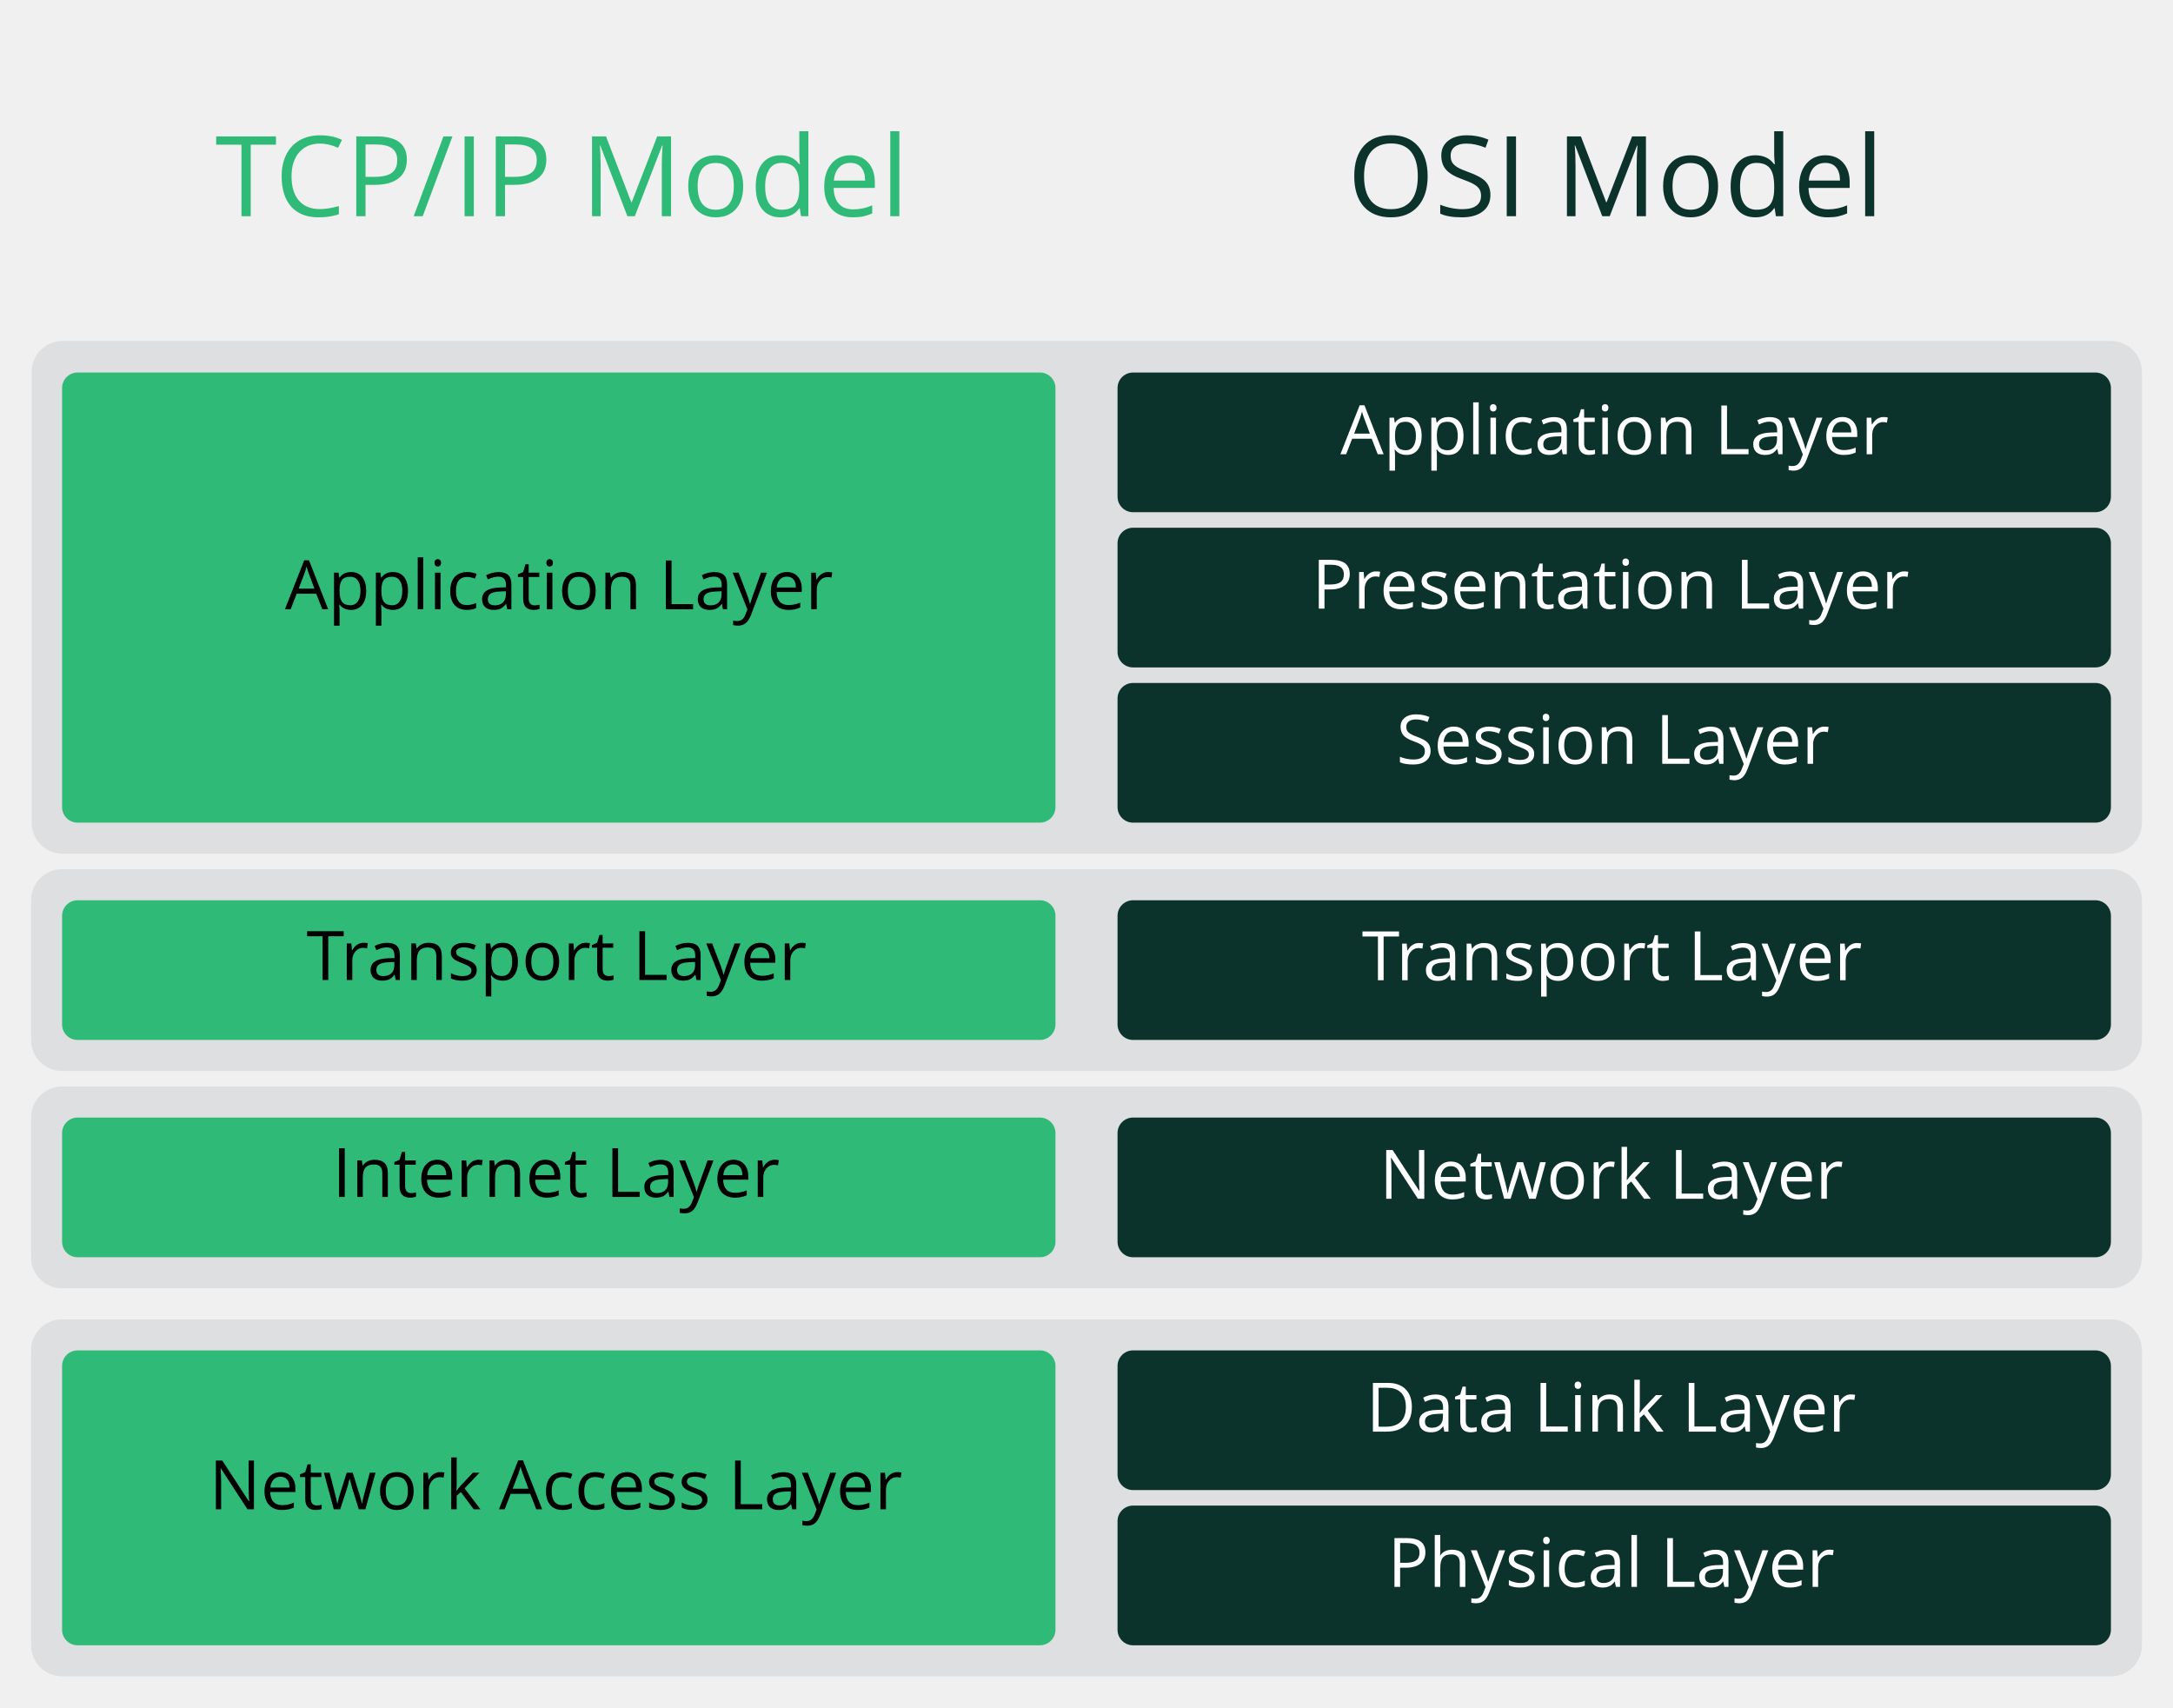
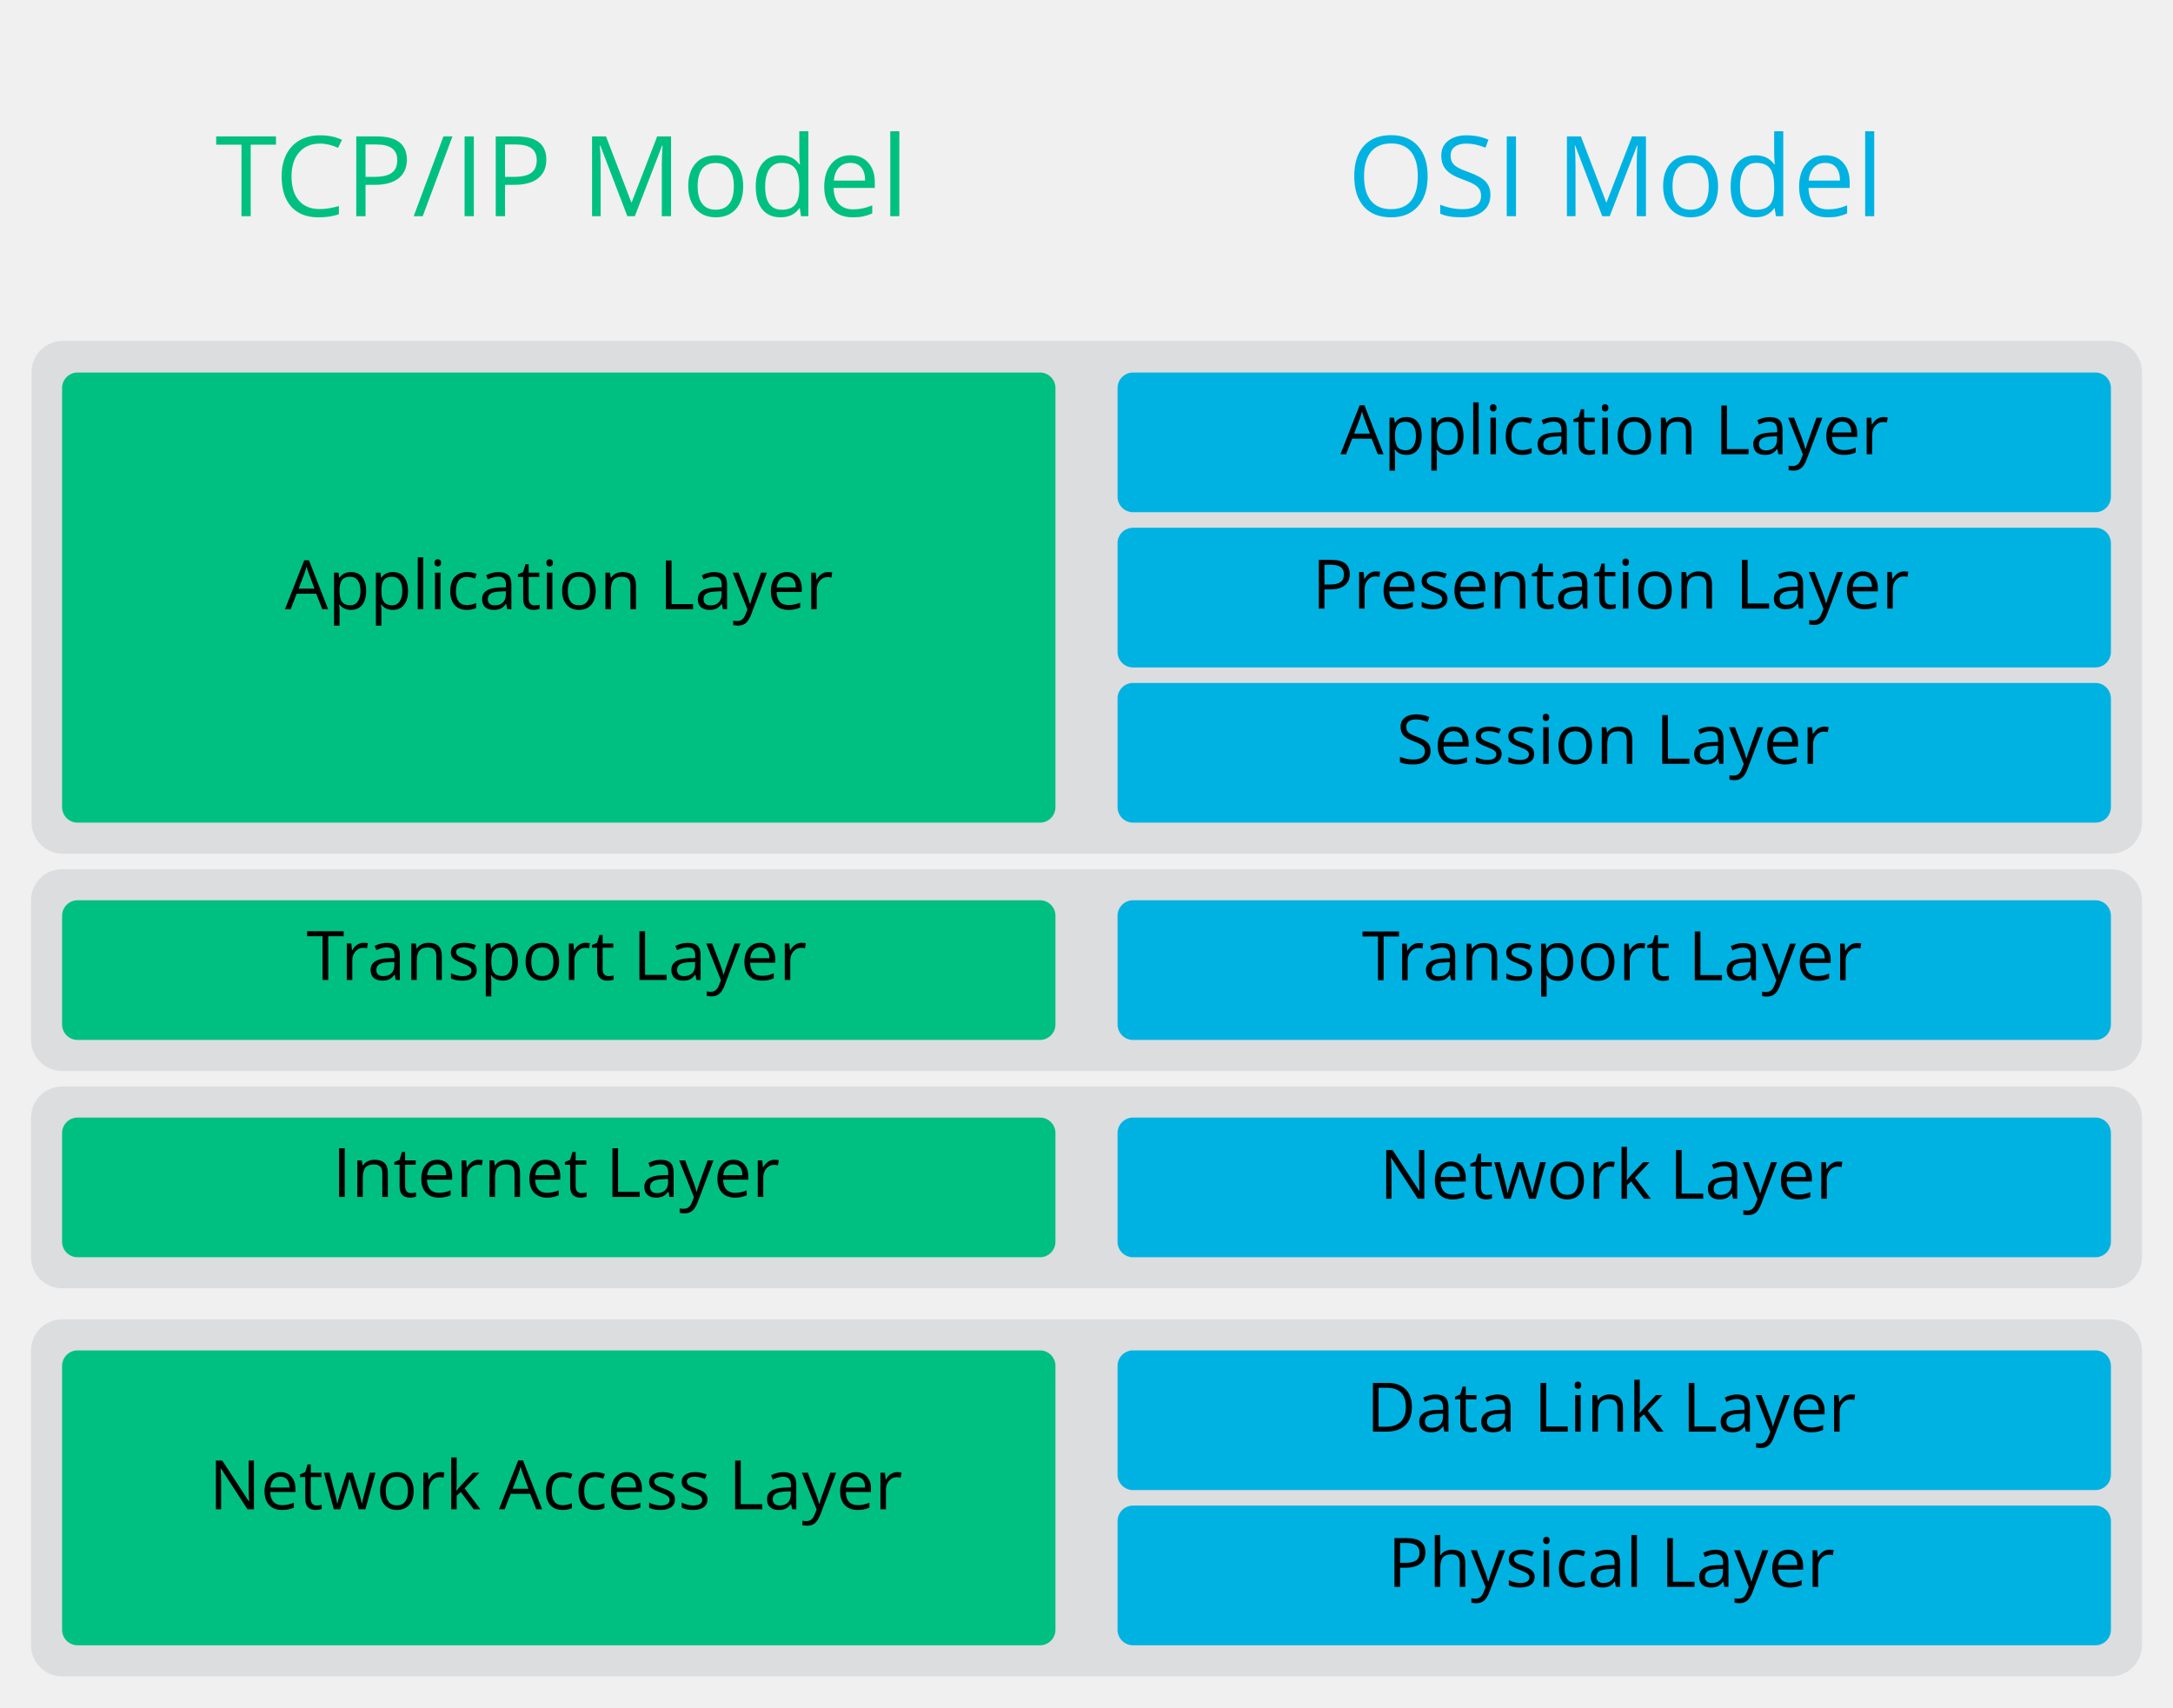
<svg xmlns="http://www.w3.org/2000/svg" id="svg2" height="550" width="700" version="1.2">
  <defs id="defs4" />
-   <rect width="679.813" height="165.175" rx="10" x="10.187" y="109.825" id="rect6978-9-64-0-1-4-0-6-1" style="color:#000000;display:inline;overflow:visible;visibility:visible;fill:#dedfe0;fill-opacity:1;fill-rule:nonzero;stroke:none;stroke-width:1;marker:none;enable-background:accumulate" ry="10" />
-   <rect width="320" height="145" rx="5" ry="5" x="20" y="120" id="rect6978-9-9-5-0-1-7" style="color:#000000;display:inline;overflow:visible;visibility:visible;fill:#30ba78;fill-opacity:1;fill-rule:nonzero;stroke:none;stroke-width:1;marker:none;enable-background:accumulate" />
-   <rect width="320" height="45" rx="5" ry="5" x="360" y="120" id="rect6978-9-9-5-0-1-7-7" style="color:#000000;display:inline;overflow:visible;visibility:visible;fill:#0c322c;fill-opacity:1;fill-rule:nonzero;stroke:none;stroke-width:1;marker:none;enable-background:accumulate" />
-   <rect width="320" height="45" rx="5" ry="5" x="360" y="170" id="rect6978-9-9-5-0-1-7-7-9" style="color:#000000;display:inline;overflow:visible;visibility:visible;fill:#0c322c;fill-opacity:1;fill-rule:nonzero;stroke:none;stroke-width:1;marker:none;enable-background:accumulate" />
-   <rect width="320" height="45" rx="5" ry="5" x="360" y="220" id="rect6978-9-9-5-0-1-7-7-9-6" style="color:#000000;display:inline;overflow:visible;visibility:visible;fill:#0c322c;fill-opacity:1;fill-rule:nonzero;stroke:none;stroke-width:1;marker:none;enable-background:accumulate" />
-   <rect width="680" height="65" rx="10.001" x="10" y="280" id="rect6978-9-64-0-1-4-0-6-1-9" style="color:#000000;display:inline;overflow:visible;visibility:visible;fill:#dedfe0;fill-opacity:1;fill-rule:nonzero;stroke:none;stroke-width:1;marker:none;enable-background:accumulate" ry="10" />
-   <rect width="320" height="45" rx="5" ry="5" x="20" y="290" id="rect6978-9-9-5-0-1-7-7-9-6-2" style="color:#000000;display:inline;overflow:visible;visibility:visible;fill:#30ba78;fill-opacity:1;fill-rule:nonzero;stroke:none;stroke-width:1;marker:none;enable-background:accumulate" />
-   <rect width="320" height="45" rx="5" ry="5" x="360" y="290" id="rect6978-9-9-5-0-1-7-7-9-6-0" style="color:#000000;display:inline;overflow:visible;visibility:visible;fill:#0c322c;fill-opacity:1;fill-rule:nonzero;stroke:none;stroke-width:1;marker:none;enable-background:accumulate" />
-   <rect width="680" height="65" rx="10.001" x="10" y="350" id="rect6978-9-64-0-1-4-0-6-1-9-4" style="color:#000000;display:inline;overflow:visible;visibility:visible;fill:#dedfe0;fill-opacity:1;fill-rule:nonzero;stroke:none;stroke-width:1;marker:none;enable-background:accumulate" ry="10" />
-   <rect width="320" height="45" rx="5" ry="5" x="20" y="360" id="rect6978-9-9-5-0-1-7-7-9-6-2-8" style="color:#000000;display:inline;overflow:visible;visibility:visible;fill:#30ba78;fill-opacity:1;fill-rule:nonzero;stroke:none;stroke-width:1;marker:none;enable-background:accumulate" />
-   <rect width="320" height="45" rx="5" ry="5" x="360" y="360" id="rect6978-9-9-5-0-1-7-7-9-6-0-3" style="color:#000000;display:inline;overflow:visible;visibility:visible;fill:#0c322c;fill-opacity:1;fill-rule:nonzero;stroke:none;stroke-width:1;marker:none;enable-background:accumulate" />
-   <rect width="680" height="115" rx="10.005" x="10" y="425" id="rect6978-9-64-0-1-4-0-6-1-3" style="color:#000000;display:inline;overflow:visible;visibility:visible;fill:#dedfe0;fill-opacity:1;fill-rule:nonzero;stroke:none;stroke-width:1;marker:none;enable-background:accumulate" ry="10" />
-   <rect width="320" height="95" rx="5" ry="5" x="20" y="435" id="rect6978-9-9-5-0-1-7-5" style="color:#000000;display:inline;overflow:visible;visibility:visible;fill:#30ba78;fill-opacity:1;fill-rule:nonzero;stroke:none;stroke-width:1;marker:none;enable-background:accumulate" />
-   <rect width="320" height="45" rx="5" ry="5" x="360" y="435" id="rect6978-9-9-5-0-1-7-7-7" style="color:#000000;display:inline;overflow:visible;visibility:visible;fill:#0c322c;fill-opacity:1;fill-rule:nonzero;stroke:none;stroke-width:1;marker:none;enable-background:accumulate" />
-   <rect width="320" height="45" rx="5" ry="5" x="360" y="485" id="rect6978-9-9-5-0-1-7-7-9-0" style="color:#000000;display:inline;overflow:visible;visibility:visible;fill:#0c322c;fill-opacity:1;fill-rule:nonzero;stroke:none;stroke-width:1;marker:none;enable-background:accumulate" />
+   <rect width="679.813" height="165.175" rx="10" x="10.187" y="109.825" id="rect6978-9-64-0-1-4-0-6-1" style="color:#000000;display:inline;overflow:visible;visibility:visible;fill:#dcddde;fill-opacity:1;fill-rule:nonzero;stroke:none;stroke-width:1;marker:none;enable-background:accumulate" ry="10" />
+   <rect width="320" height="145" rx="5" ry="5" x="20" y="120" id="rect6978-9-9-5-0-1-7" style="color:#000000;display:inline;overflow:visible;visibility:visible;fill:#00c081;fill-opacity:1;fill-rule:nonzero;stroke:none;stroke-width:1;marker:none;enable-background:accumulate" />
+   <rect width="320" height="45" rx="5" ry="5" x="360" y="120" id="rect6978-9-9-5-0-1-7-7" style="color:#000000;display:inline;overflow:visible;visibility:visible;fill:#00b2e2;fill-opacity:1;fill-rule:nonzero;stroke:none;stroke-width:1;marker:none;enable-background:accumulate" />
+   <rect width="320" height="45" rx="5" ry="5" x="360" y="170" id="rect6978-9-9-5-0-1-7-7-9" style="color:#000000;display:inline;overflow:visible;visibility:visible;fill:#00b2e2;fill-opacity:1;fill-rule:nonzero;stroke:none;stroke-width:1;marker:none;enable-background:accumulate" />
+   <rect width="320" height="45" rx="5" ry="5" x="360" y="220" id="rect6978-9-9-5-0-1-7-7-9-6" style="color:#000000;display:inline;overflow:visible;visibility:visible;fill:#00b2e2;fill-opacity:1;fill-rule:nonzero;stroke:none;stroke-width:1;marker:none;enable-background:accumulate" />
+   <rect width="680" height="65" rx="10.001" x="10" y="280" id="rect6978-9-64-0-1-4-0-6-1-9" style="color:#000000;display:inline;overflow:visible;visibility:visible;fill:#dcddde;fill-opacity:1;fill-rule:nonzero;stroke:none;stroke-width:1;marker:none;enable-background:accumulate" ry="10" />
+   <rect width="320" height="45" rx="5" ry="5" x="20" y="290" id="rect6978-9-9-5-0-1-7-7-9-6-2" style="color:#000000;display:inline;overflow:visible;visibility:visible;fill:#00c081;fill-opacity:1;fill-rule:nonzero;stroke:none;stroke-width:1;marker:none;enable-background:accumulate" />
+   <rect width="320" height="45" rx="5" ry="5" x="360" y="290" id="rect6978-9-9-5-0-1-7-7-9-6-0" style="color:#000000;display:inline;overflow:visible;visibility:visible;fill:#00b2e2;fill-opacity:1;fill-rule:nonzero;stroke:none;stroke-width:1;marker:none;enable-background:accumulate" />
+   <rect width="680" height="65" rx="10.001" x="10" y="350" id="rect6978-9-64-0-1-4-0-6-1-9-4" style="color:#000000;display:inline;overflow:visible;visibility:visible;fill:#dcddde;fill-opacity:1;fill-rule:nonzero;stroke:none;stroke-width:1;marker:none;enable-background:accumulate" ry="10" />
+   <rect width="320" height="45" rx="5" ry="5" x="20" y="360" id="rect6978-9-9-5-0-1-7-7-9-6-2-8" style="color:#000000;display:inline;overflow:visible;visibility:visible;fill:#00c081;fill-opacity:1;fill-rule:nonzero;stroke:none;stroke-width:1;marker:none;enable-background:accumulate" />
+   <rect width="320" height="45" rx="5" ry="5" x="360" y="360" id="rect6978-9-9-5-0-1-7-7-9-6-0-3" style="color:#000000;display:inline;overflow:visible;visibility:visible;fill:#00b2e2;fill-opacity:1;fill-rule:nonzero;stroke:none;stroke-width:1;marker:none;enable-background:accumulate" />
+   <rect width="680" height="115" rx="10.005" x="10" y="425" id="rect6978-9-64-0-1-4-0-6-1-3" style="color:#000000;display:inline;overflow:visible;visibility:visible;fill:#dcddde;fill-opacity:1;fill-rule:nonzero;stroke:none;stroke-width:1;marker:none;enable-background:accumulate" ry="10" />
+   <rect width="320" height="95" rx="5" ry="5" x="20" y="435" id="rect6978-9-9-5-0-1-7-5" style="color:#000000;display:inline;overflow:visible;visibility:visible;fill:#00c081;fill-opacity:1;fill-rule:nonzero;stroke:none;stroke-width:1;marker:none;enable-background:accumulate" />
+   <rect width="320" height="45" rx="5" ry="5" x="360" y="435" id="rect6978-9-9-5-0-1-7-7-7" style="color:#000000;display:inline;overflow:visible;visibility:visible;fill:#00b2e2;fill-opacity:1;fill-rule:nonzero;stroke:none;stroke-width:1;marker:none;enable-background:accumulate" />
+   <rect width="320" height="45" rx="5" ry="5" x="360" y="485" id="rect6978-9-9-5-0-1-7-7-9-0" style="color:#000000;display:inline;overflow:visible;visibility:visible;fill:#00b2e2;fill-opacity:1;fill-rule:nonzero;stroke:none;stroke-width:1;marker:none;enable-background:accumulate" />
  <text xml:space="preserve" style="font-style:normal;font-variant:normal;font-weight:normal;font-stretch:normal;font-size:40px;line-height:125%;font-family:'Open Sans';-inkscape-font-specification:'Open Sans';letter-spacing:0px;word-spacing:0px;fill:#000000;fill-opacity:1;stroke:none" x="-179.991" y="87.716" id="text4080">
    <tspan id="tspan4082" x="-179.991" y="87.716" />
  </text>
  <text xml:space="preserve" style="font-style:normal;font-weight:normal;font-size:22px;line-height:125%;font-family:Sans;letter-spacing:0px;word-spacing:0px;fill:#000000;fill-opacity:1;stroke:none" x="91.791" y="196.253" id="text4084">
    <tspan id="tspan4086" x="91.791" y="196.253" style="font-style:normal;font-variant:normal;font-weight:normal;font-stretch:normal;font-family:'Open Sans';-inkscape-font-specification:'Open Sans'">Application Layer</tspan>
  </text>
-   <text xml:space="preserve" style="font-style:normal;font-weight:normal;font-size:22px;line-height:125%;font-family:Sans;letter-spacing:0px;word-spacing:0px;fill:#ffffff;fill-opacity:1;stroke:none;" x="431.791" y="146.328" id="text4084-7">
-     <tspan id="tspan4086-4" x="431.791" y="146.328" style="font-style:normal;font-variant:normal;font-weight:normal;font-stretch:normal;font-family:'Open Sans';-inkscape-font-specification:'Open Sans';fill:#ffffff;">Application Layer</tspan>
+   <text xml:space="preserve" style="font-style:normal;font-weight:normal;font-size:22px;line-height:125%;font-family:Sans;letter-spacing:0px;word-spacing:0px;fill:#000000;fill-opacity:1;stroke:none" x="431.791" y="146.328" id="text4084-7">
+     <tspan id="tspan4086-4" x="431.791" y="146.328" style="font-style:normal;font-variant:normal;font-weight:normal;font-stretch:normal;font-family:'Open Sans';-inkscape-font-specification:'Open Sans'">Application Layer</tspan>
  </text>
-   <text xml:space="preserve" style="font-style:normal;font-weight:normal;font-size:22px;line-height:125%;font-family:Sans;letter-spacing:0px;word-spacing:0px;fill:#ffffff;fill-opacity:1;stroke:none;" x="422.676" y="196.046" id="text4084-4">
-     <tspan id="tspan4086-47" x="422.676" y="196.046" style="font-style:normal;font-variant:normal;font-weight:normal;font-stretch:normal;font-family:'Open Sans';-inkscape-font-specification:'Open Sans';fill:#ffffff;">Presentation Layer</tspan>
+   <text xml:space="preserve" style="font-style:normal;font-weight:normal;font-size:22px;line-height:125%;font-family:Sans;letter-spacing:0px;word-spacing:0px;fill:#000000;fill-opacity:1;stroke:none" x="422.676" y="196.046" id="text4084-4">
+     <tspan id="tspan4086-47" x="422.676" y="196.046" style="font-style:normal;font-variant:normal;font-weight:normal;font-stretch:normal;font-family:'Open Sans';-inkscape-font-specification:'Open Sans'">Presentation Layer</tspan>
  </text>
-   <text xml:space="preserve" style="font-style:normal;font-weight:normal;font-size:22px;line-height:125%;font-family:Sans;letter-spacing:0px;word-spacing:0px;fill:#ffffff;fill-opacity:1;stroke:none;" x="449.827" y="246.046" id="text4084-6">
-     <tspan id="tspan4086-9" x="449.827" y="246.046" style="font-style:normal;font-variant:normal;font-weight:normal;font-stretch:normal;font-family:'Open Sans';-inkscape-font-specification:'Open Sans';fill:#ffffff;">Session Layer</tspan>
+   <text xml:space="preserve" style="font-style:normal;font-weight:normal;font-size:22px;line-height:125%;font-family:Sans;letter-spacing:0px;word-spacing:0px;fill:#000000;fill-opacity:1;stroke:none" x="449.827" y="246.046" id="text4084-6">
+     <tspan id="tspan4086-9" x="449.827" y="246.046" style="font-style:normal;font-variant:normal;font-weight:normal;font-stretch:normal;font-family:'Open Sans';-inkscape-font-specification:'Open Sans'">Session Layer</tspan>
  </text>
-   <text xml:space="preserve" style="font-style:normal;font-weight:normal;font-size:22px;line-height:125%;font-family:Sans;letter-spacing:0px;word-spacing:0px;fill:#ffffff;fill-opacity:1;stroke:none;" x="438.71" y="315.756" id="text4084-5">
-     <tspan id="tspan4086-7" x="438.71" y="315.756" style="font-style:normal;font-variant:normal;font-weight:normal;font-stretch:normal;font-family:'Open Sans';-inkscape-font-specification:'Open Sans';fill:#ffffff;">Transport Layer</tspan>
+   <text xml:space="preserve" style="font-style:normal;font-weight:normal;font-size:22px;line-height:125%;font-family:Sans;letter-spacing:0px;word-spacing:0px;fill:#000000;fill-opacity:1;stroke:none" x="438.71" y="315.756" id="text4084-5">
+     <tspan id="tspan4086-7" x="438.71" y="315.756" style="font-style:normal;font-variant:normal;font-weight:normal;font-stretch:normal;font-family:'Open Sans';-inkscape-font-specification:'Open Sans'">Transport Layer</tspan>
  </text>
-   <text xml:space="preserve" style="font-style:normal;font-weight:normal;font-size:22px;line-height:125%;font-family:Sans;letter-spacing:0px;word-spacing:0px;fill:#ffffff;fill-opacity:1;stroke:none;" x="444.395" y="386.157" id="text4084-1">
-     <tspan id="tspan4086-1" x="444.395" y="386.157" style="font-style:normal;font-variant:normal;font-weight:normal;font-stretch:normal;font-family:'Open Sans';-inkscape-font-specification:'Open Sans';fill:#ffffff;">Network Layer</tspan>
+   <text xml:space="preserve" style="font-style:normal;font-weight:normal;font-size:22px;line-height:125%;font-family:Sans;letter-spacing:0px;word-spacing:0px;fill:#000000;fill-opacity:1;stroke:none" x="444.395" y="386.157" id="text4084-1">
+     <tspan id="tspan4086-1" x="444.395" y="386.157" style="font-style:normal;font-variant:normal;font-weight:normal;font-stretch:normal;font-family:'Open Sans';-inkscape-font-specification:'Open Sans'">Network Layer</tspan>
  </text>
-   <text xml:space="preserve" style="font-style:normal;font-weight:normal;font-size:22px;line-height:125%;font-family:Sans;letter-spacing:0px;word-spacing:0px;fill:#ffffff;fill-opacity:1;stroke:none;" x="440.109" y="461.176" id="text4084-8">
-     <tspan id="tspan4086-3" x="440.109" y="461.176" style="font-style:normal;font-variant:normal;font-weight:normal;font-stretch:normal;font-family:'Open Sans';-inkscape-font-specification:'Open Sans';fill:#ffffff;">Data Link Layer</tspan>
+   <text xml:space="preserve" style="font-style:normal;font-weight:normal;font-size:22px;line-height:125%;font-family:Sans;letter-spacing:0px;word-spacing:0px;fill:#000000;fill-opacity:1;stroke:none" x="440.109" y="461.176" id="text4084-8">
+     <tspan id="tspan4086-3" x="440.109" y="461.176" style="font-style:normal;font-variant:normal;font-weight:normal;font-stretch:normal;font-family:'Open Sans';-inkscape-font-specification:'Open Sans'">Data Link Layer</tspan>
  </text>
-   <text xml:space="preserve" style="font-style:normal;font-weight:normal;font-size:22px;line-height:125%;font-family:Sans;letter-spacing:0px;word-spacing:0px;fill:#ffffff;fill-opacity:1;stroke:none;" x="447.048" y="511.178" id="text4084-12">
-     <tspan id="tspan4086-93" x="447.048" y="511.178" style="font-style:normal;font-variant:normal;font-weight:normal;font-stretch:normal;font-family:'Open Sans';-inkscape-font-specification:'Open Sans';fill:#ffffff;">Physical Layer</tspan>
+   <text xml:space="preserve" style="font-style:normal;font-weight:normal;font-size:22px;line-height:125%;font-family:Sans;letter-spacing:0px;word-spacing:0px;fill:#000000;fill-opacity:1;stroke:none" x="447.048" y="511.178" id="text4084-12">
+     <tspan id="tspan4086-93" x="447.048" y="511.178" style="font-style:normal;font-variant:normal;font-weight:normal;font-stretch:normal;font-family:'Open Sans';-inkscape-font-specification:'Open Sans'">Physical Layer</tspan>
  </text>
  <text xml:space="preserve" style="font-style:normal;font-weight:normal;font-size:22px;line-height:125%;font-family:Sans;letter-spacing:0px;word-spacing:0px;fill:#000000;fill-opacity:1;stroke:none" x="67.388" y="486.198" id="text4084-85">
    <tspan id="tspan4086-8" x="67.388" y="486.198" style="font-style:normal;font-variant:normal;font-weight:normal;font-stretch:normal;font-family:'Open Sans';-inkscape-font-specification:'Open Sans'">Network Access Layer</tspan>
  </text>
  <text xml:space="preserve" style="font-style:normal;font-weight:normal;font-size:22px;line-height:125%;font-family:Sans;letter-spacing:0px;word-spacing:0px;fill:#000000;fill-opacity:1;stroke:none" x="107.07" y="385.58" id="text4084-0">
    <tspan id="tspan4086-6" x="107.07" y="385.58" style="font-style:normal;font-variant:normal;font-weight:normal;font-stretch:normal;font-family:'Open Sans';-inkscape-font-specification:'Open Sans'">Internet Layer</tspan>
  </text>
  <text xml:space="preserve" style="font-style:normal;font-weight:normal;font-size:22px;line-height:125%;font-family:Sans;letter-spacing:0px;word-spacing:0px;fill:#000000;fill-opacity:1;stroke:none" x="98.743" y="315.684" id="text4084-64">
    <tspan id="tspan4086-2" x="98.743" y="315.684" style="font-style:normal;font-variant:normal;font-weight:normal;font-stretch:normal;font-family:'Open Sans';-inkscape-font-specification:'Open Sans'">Transport Layer</tspan>
  </text>
  <text xml:space="preserve" style="font-style:normal;font-variant:normal;font-weight:normal;font-stretch:normal;font-size:22px;line-height:125%;font-family:'Open Sans';-inkscape-font-specification:'Open Sans';letter-spacing:0px;word-spacing:0px;fill:#000000;fill-opacity:1;stroke:none" x="-152.3" y="109.253" id="text3039">
    <tspan id="tspan3041" x="-152.3" y="109.253" />
    <tspan id="tspan3043" x="-152.3" y="136.753" />
  </text>
-   <text xml:space="preserve" style="font-style:normal;font-variant:normal;font-weight:normal;font-stretch:normal;font-size:22px;line-height:125%;font-family:'Open Sans';-inkscape-font-specification:'Open Sans';letter-spacing:0px;word-spacing:0px;fill:#30ba78;fill-opacity:1;stroke:none;" x="69.328" y="69.648" id="text3045">
-     <tspan id="tspan3047" x="69.328" y="69.648" style="font-size:36px;fill:#30ba78;">TCP/IP Model</tspan>
+   <text xml:space="preserve" style="font-style:normal;font-variant:normal;font-weight:normal;font-stretch:normal;font-size:22px;line-height:125%;font-family:'Open Sans';-inkscape-font-specification:'Open Sans';letter-spacing:0px;word-spacing:0px;fill:#00c081;fill-opacity:1;stroke:none;" x="69.328" y="69.648" id="text3045">
+     <tspan id="tspan3047" x="69.328" y="69.648" style="font-size:36px;fill:#00c081;">TCP/IP Model</tspan>
  </text>
-   <text xml:space="preserve" style="font-style:normal;font-variant:normal;font-weight:normal;font-stretch:normal;font-size:22px;line-height:125%;font-family:'Open Sans';-inkscape-font-specification:'Open Sans';letter-spacing:0px;word-spacing:0px;fill:#0c322c;fill-opacity:1;stroke:none;" x="434.052" y="69.648" id="text3049">
-     <tspan id="tspan3051" x="434.052" y="69.648" style="font-size:36px;fill:#0c322c;">OSI Model</tspan>
+   <text xml:space="preserve" style="font-style:normal;font-variant:normal;font-weight:normal;font-stretch:normal;font-size:22px;line-height:125%;font-family:'Open Sans';-inkscape-font-specification:'Open Sans';letter-spacing:0px;word-spacing:0px;fill:#00b2e2;fill-opacity:1;stroke:none;" x="434.052" y="69.648" id="text3049">
+     <tspan id="tspan3051" x="434.052" y="69.648" style="font-size:36px;fill:#00b2e2;">OSI Model</tspan>
  </text>
</svg>
